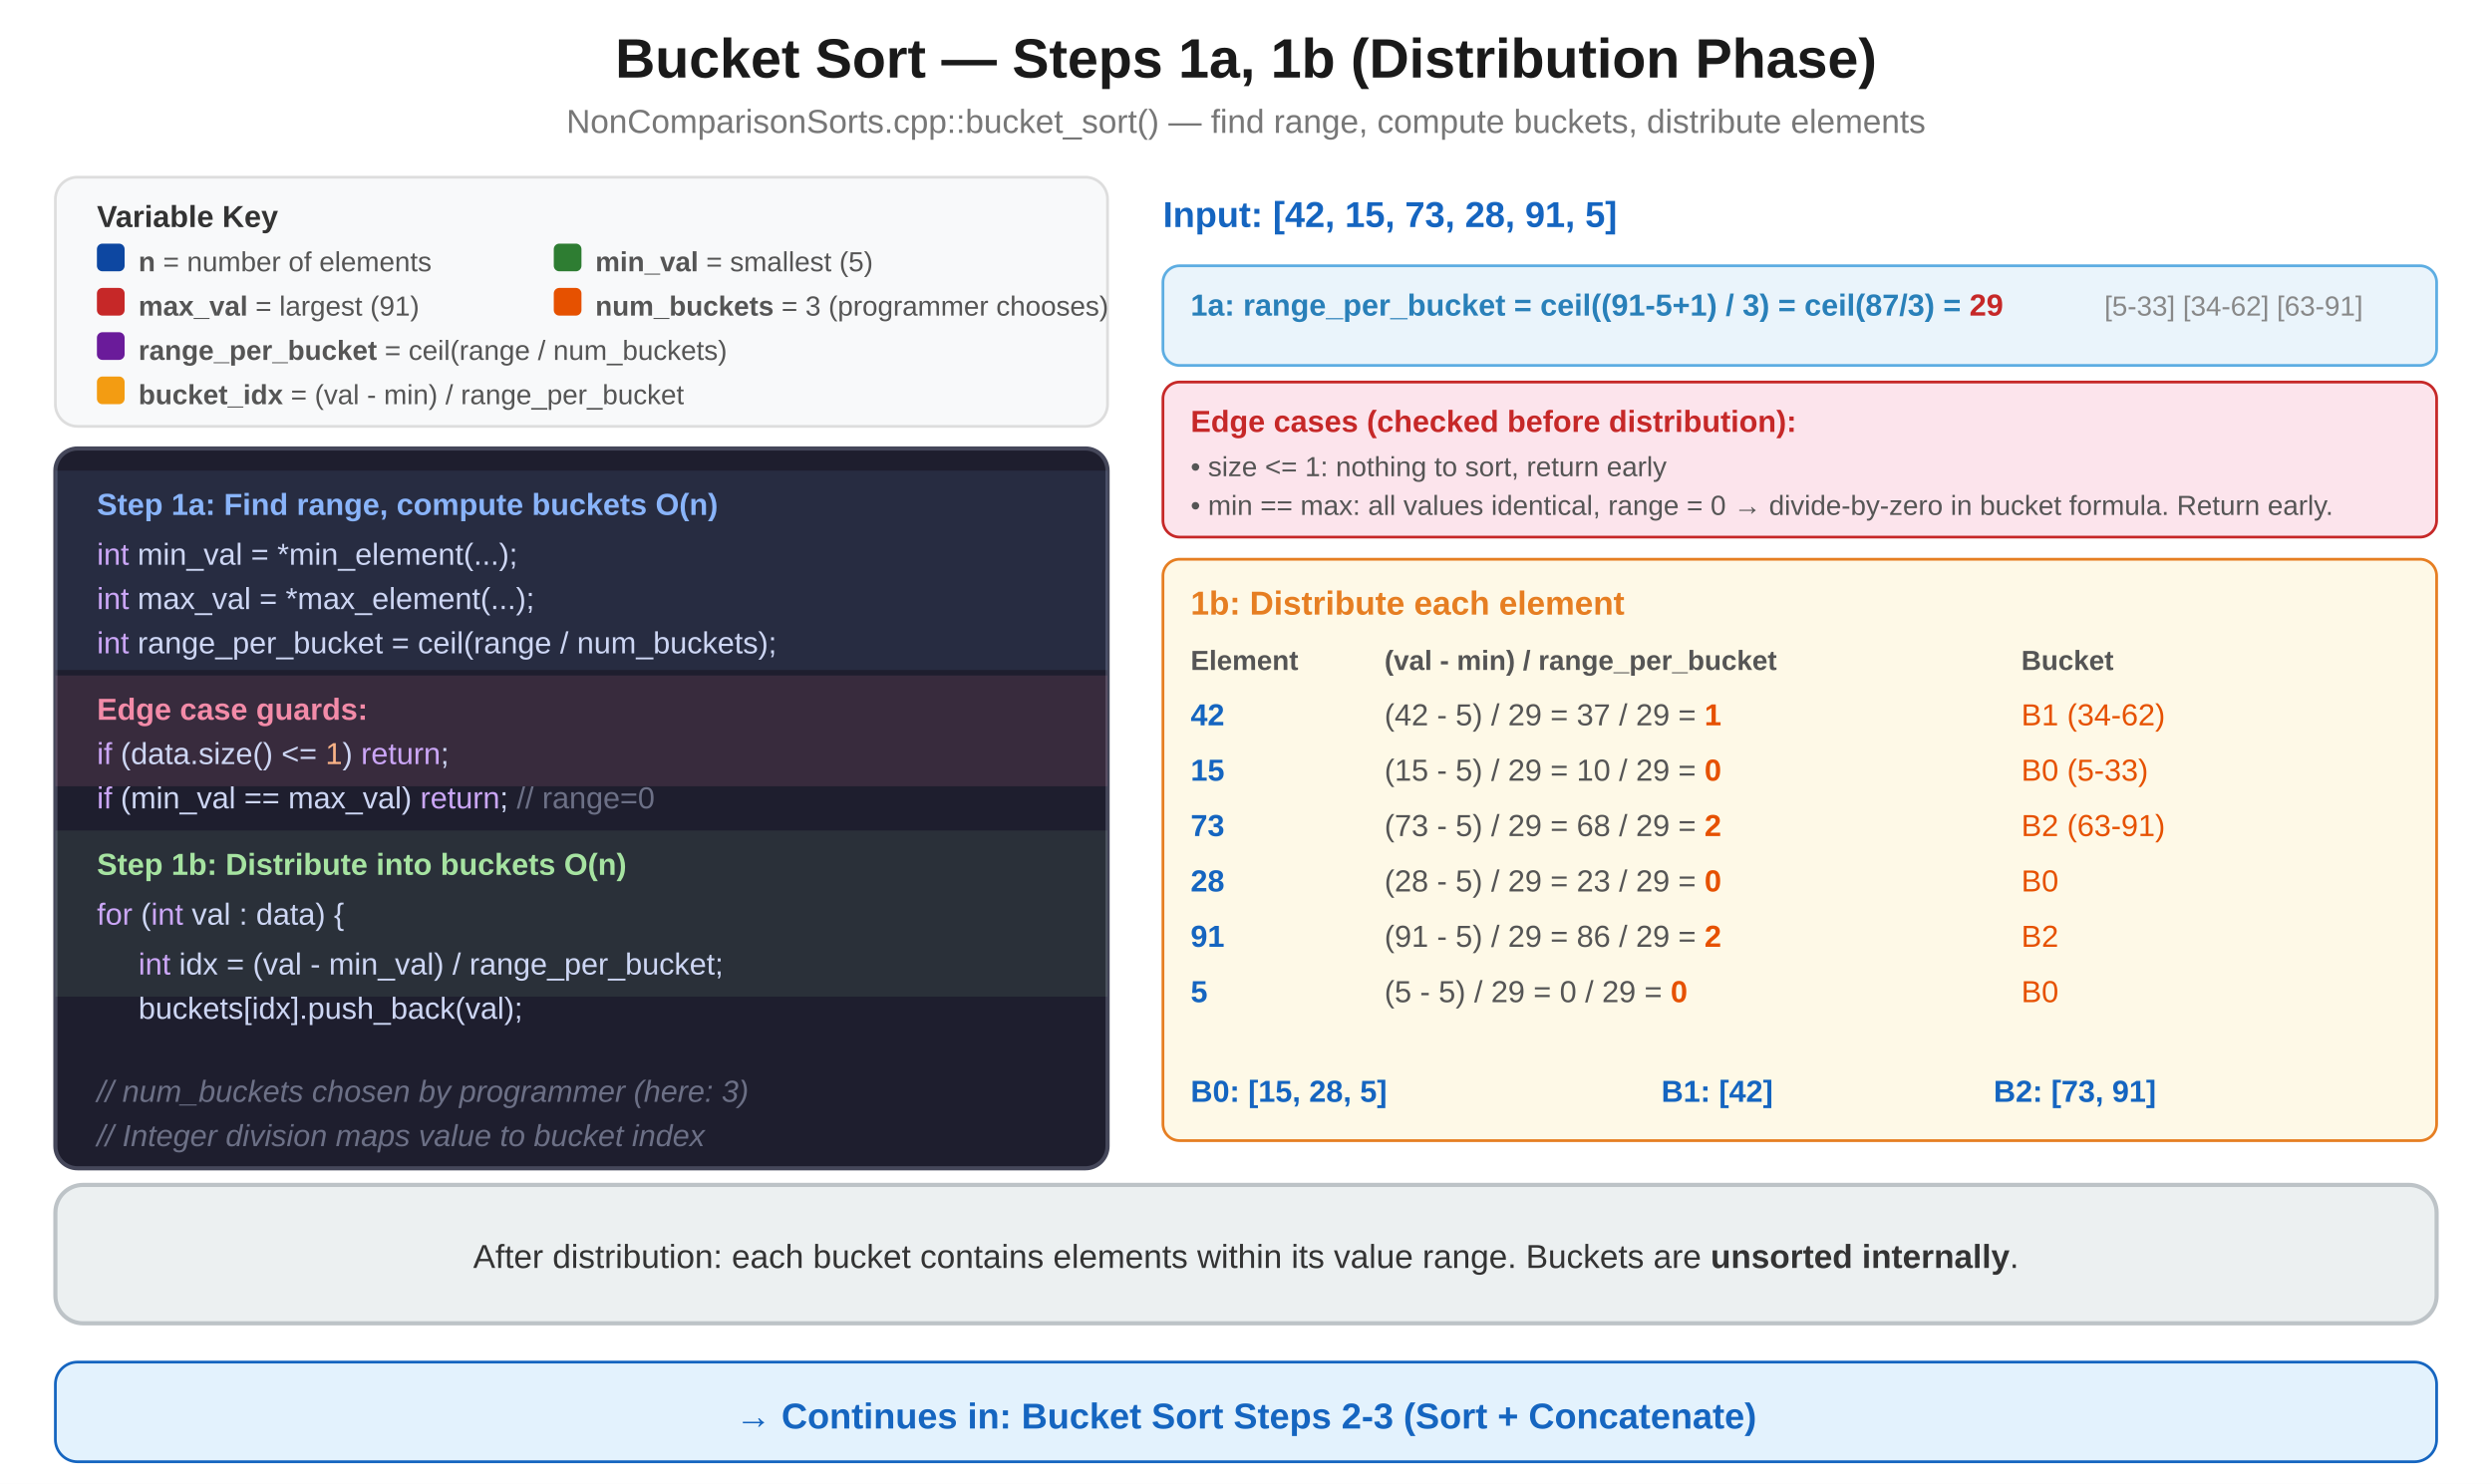
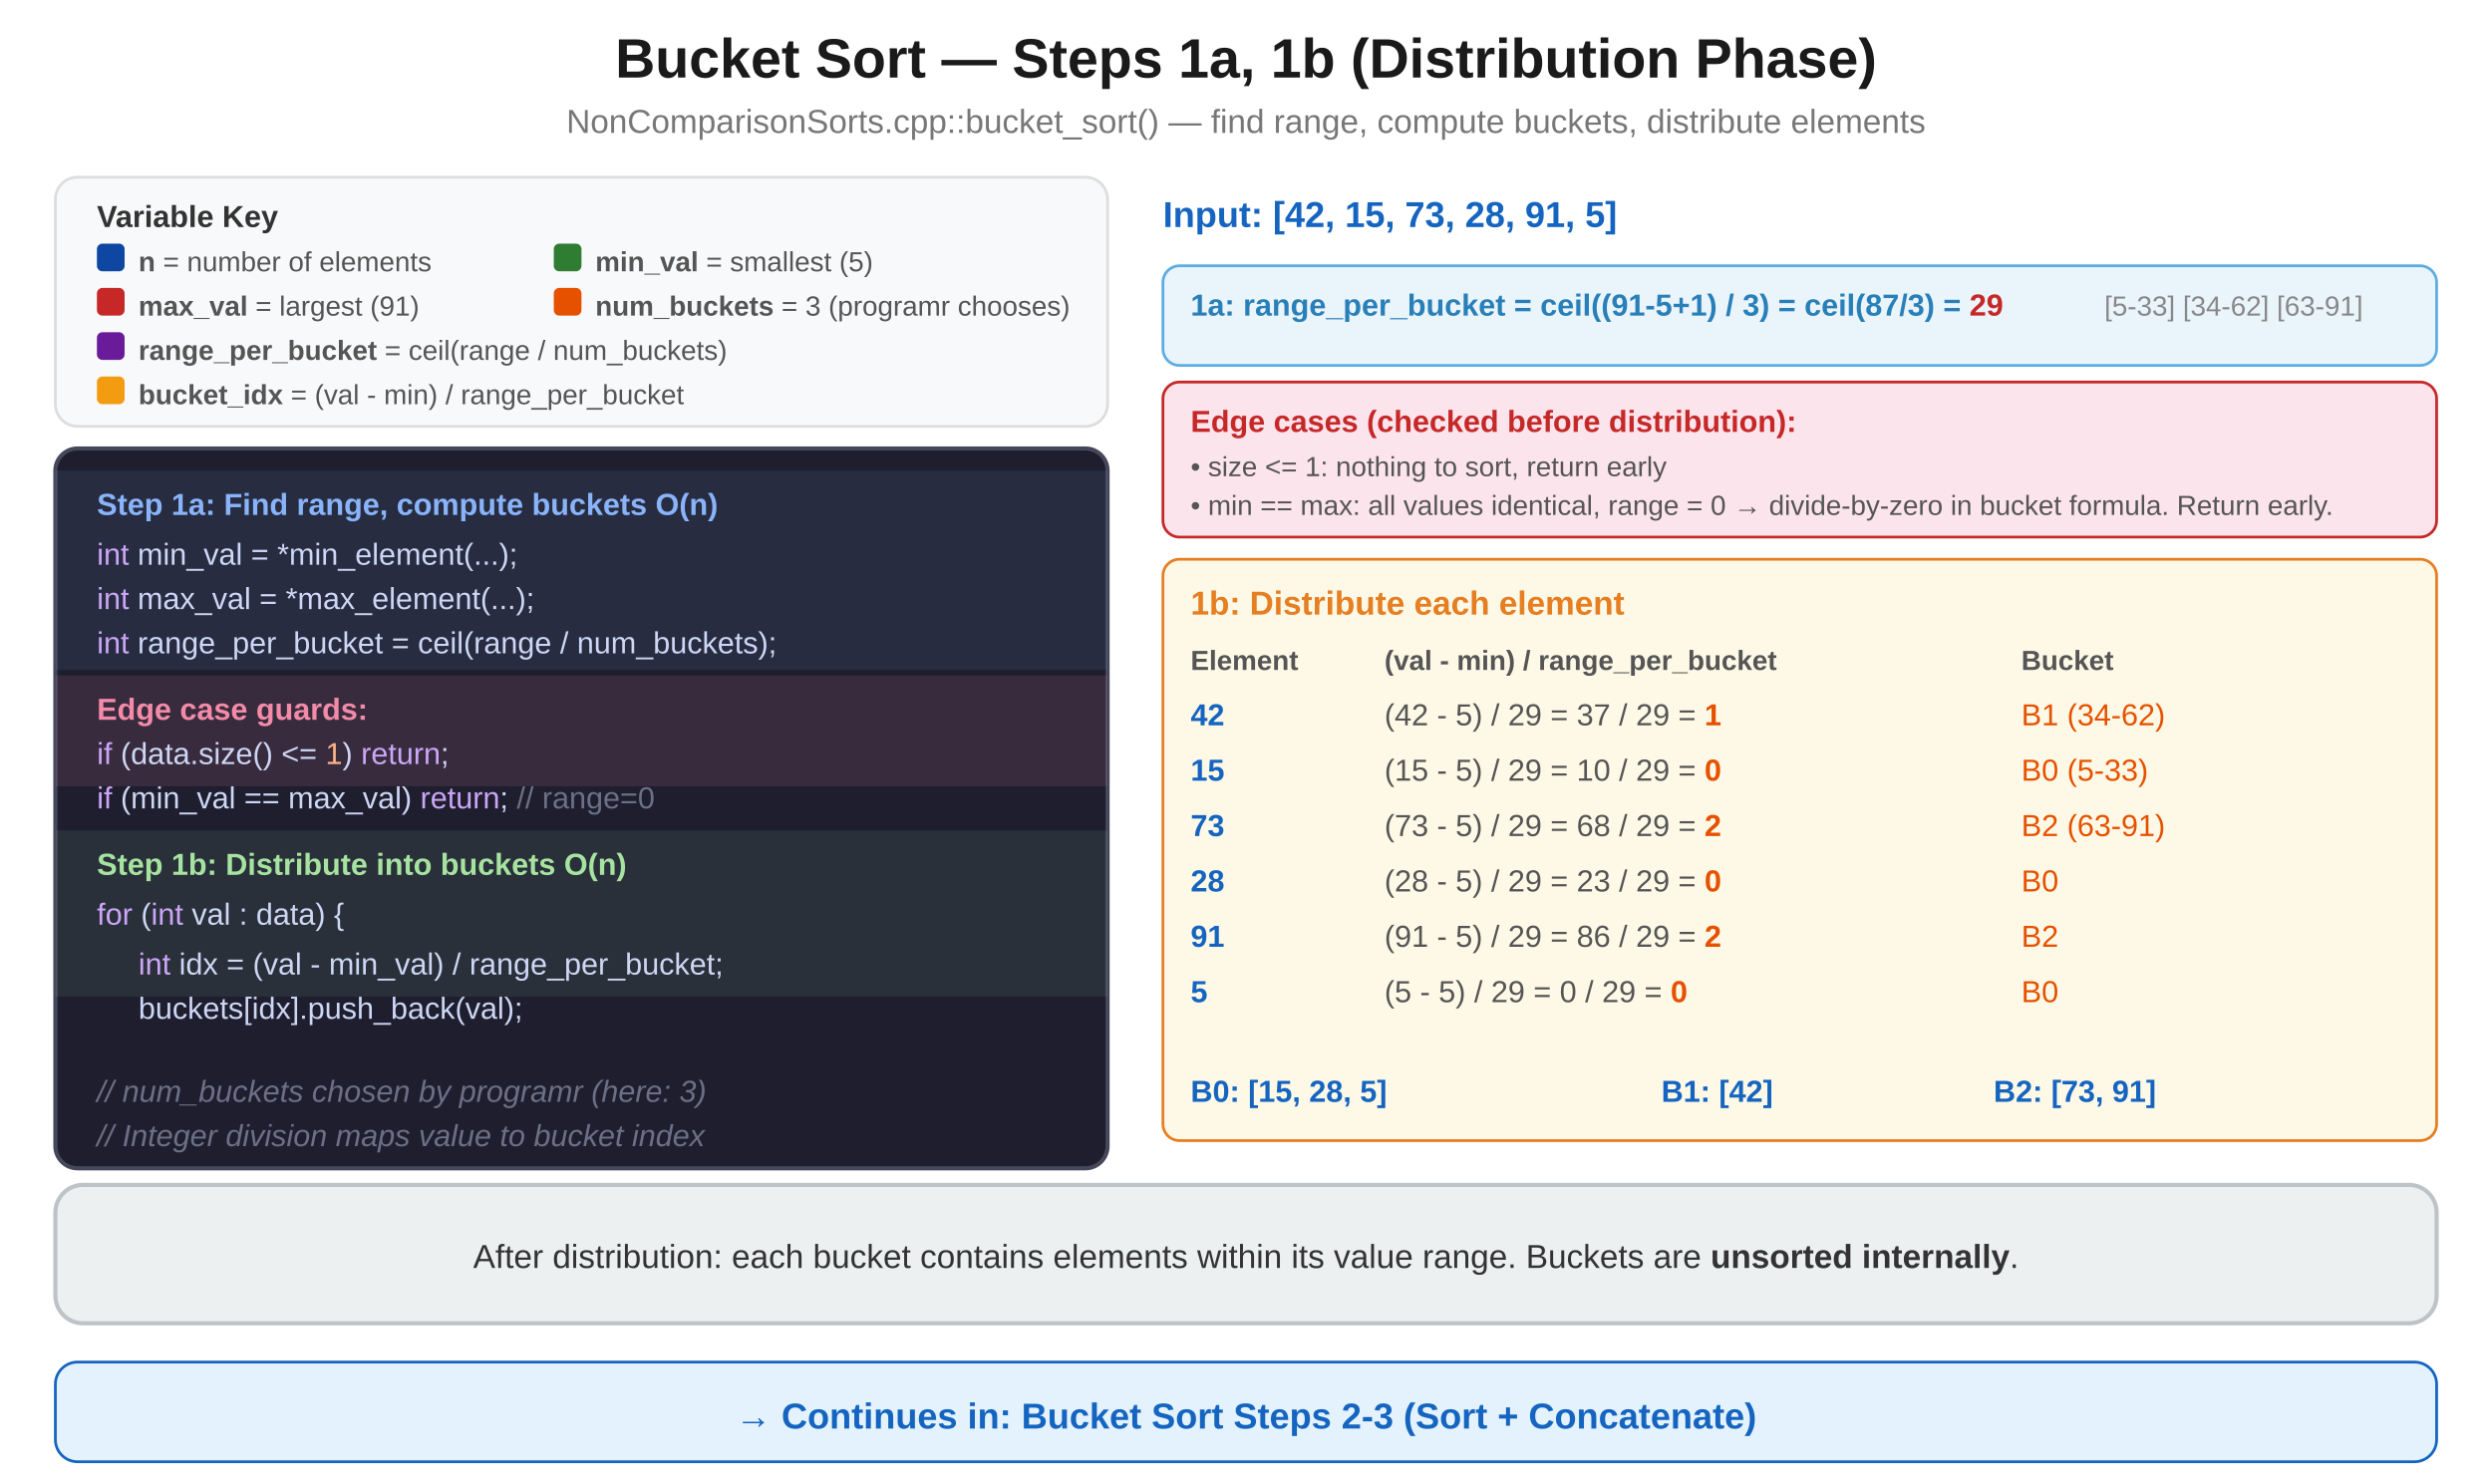
<svg xmlns="http://www.w3.org/2000/svg" viewBox="0 0 900 536" font-family="'Segoe UI', Arial, sans-serif">
  <rect width="100%" height="100%" fill="white" />
  <text x="450" y="28" text-anchor="middle" fill="#1a1a1a" font-size="20" font-weight="bold">Bucket Sort — Steps 1a, 1b (Distribution Phase)</text>
  <text x="450" y="48" text-anchor="middle" fill="#777" font-size="12">NonComparisonSorts.cpp::bucket_sort() — find range, compute buckets, distribute elements</text>
  <rect x="20" y="64" width="380" height="90" rx="8" fill="#f8f9fa" stroke="#ddd" stroke-width="1" />
  <text x="35" y="82" fill="#333" font-size="11" font-weight="bold">Variable Key</text>
  <rect x="35" y="88" width="10" height="10" rx="2" fill="#0d47a1" />
  <text x="50" y="98" fill="#555" font-size="10">
    <tspan font-weight="bold">n</tspan> = number of elements</text>
  <rect x="200" y="88" width="10" height="10" rx="2" fill="#2e7d32" />
  <text x="215" y="98" fill="#555" font-size="10">
    <tspan font-weight="bold">min_val</tspan> = smallest (5)</text>
  <rect x="35" y="104" width="10" height="10" rx="2" fill="#c62828" />
  <text x="50" y="114" fill="#555" font-size="10">
    <tspan font-weight="bold">max_val</tspan> = largest (91)</text>
  <rect x="200" y="104" width="10" height="10" rx="2" fill="#e65100" />
  <text x="215" y="114" fill="#555" font-size="10">
-     <tspan font-weight="bold">num_buckets</tspan> = 3 (programmer chooses)</text>
+     <tspan font-weight="bold">num_buckets</tspan> = 3 (programr chooses)</text>
  <rect x="35" y="120" width="10" height="10" rx="2" fill="#6a1b9a" />
  <text x="50" y="130" fill="#555" font-size="10">
    <tspan font-weight="bold">range_per_bucket</tspan> = ceil(range / num_buckets)</text>
  <rect x="35" y="136" width="10" height="10" rx="2" fill="#f39c12" />
  <text x="50" y="146" fill="#555" font-size="10">
    <tspan font-weight="bold">bucket_idx</tspan> = (val - min) / range_per_bucket</text>
  <rect x="20" y="162" width="380" height="260" rx="8" fill="#1e1e2e" stroke="#45475a" stroke-width="1.5" />
  <rect x="20" y="170" width="380" height="72" fill="#89b4fa18" />
  <text x="35" y="186" fill="#89b4fa" font-size="11" font-weight="bold">Step 1a: Find range, compute buckets O(n)</text>
  <text x="35" y="204" fill="#cdd6f4" font-size="11">
    <tspan fill="#cba6f7">int</tspan> min_val = *min_element(...);</text>
  <text x="35" y="220" fill="#cdd6f4" font-size="11">
    <tspan fill="#cba6f7">int</tspan> max_val = *max_element(...);</text>
  <text x="35" y="236" fill="#cdd6f4" font-size="11">
    <tspan fill="#cba6f7">int</tspan> range_per_bucket = ceil(range / num_buckets);</text>
  <rect x="20" y="244" width="380" height="40" fill="#f38ba820" />
  <text x="35" y="260" fill="#f38ba8" font-size="11" font-weight="bold">Edge case guards:</text>
  <text x="35" y="276" fill="#cdd6f4" font-size="11">
    <tspan fill="#cba6f7">if</tspan> (data.size() &lt;= <tspan fill="#fab387">1</tspan>) <tspan fill="#cba6f7">return</tspan>;</text>
  <text x="35" y="292" fill="#cdd6f4" font-size="11">
    <tspan fill="#cba6f7">if</tspan> (min_val == max_val) <tspan fill="#cba6f7">return</tspan>; <tspan fill="#6c7086">// range=0</tspan>
  </text>
  <rect x="20" y="300" width="380" height="60" fill="#a6e3a118" />
  <text x="35" y="316" fill="#a6e3a1" font-size="11" font-weight="bold">Step 1b: Distribute into buckets O(n)</text>
  <text x="35" y="334" fill="#cdd6f4" font-size="11">
    <tspan fill="#cba6f7">for</tspan> (<tspan fill="#cba6f7">int</tspan> val : data) {</text>
  <text x="50" y="352" fill="#cdd6f4" font-size="11">
    <tspan fill="#cba6f7">int</tspan> idx = (val - min_val) / range_per_bucket;</text>
  <text x="50" y="368" fill="#cdd6f4" font-size="11">buckets[idx].push_back(val);</text>
-   <text x="35" y="398" fill="#6c7086" font-size="11" font-style="italic">// num_buckets chosen by programmer (here: 3)</text>
+   <text x="35" y="398" fill="#6c7086" font-size="11" font-style="italic">// num_buckets chosen by programr (here: 3)</text>
  <text x="35" y="414" fill="#6c7086" font-size="11" font-style="italic">// Integer division maps value to bucket index</text>
  <text x="420" y="82" fill="#1565c0" font-size="13" font-weight="bold">Input: [42, 15, 73, 28, 91, 5]</text>
  <rect x="420" y="96" width="460" height="36" rx="6" fill="#eaf4fb" stroke="#5dade2" stroke-width="1" />
  <text x="430" y="114" fill="#2980b9" font-size="11" font-weight="bold">1a: range_per_bucket = ceil((91-5+1) / 3) = ceil(87/3) = <tspan fill="#c62828">29</tspan>
  </text>
  <text x="760" y="114" fill="#888" font-size="10">[5-33] [34-62] [63-91]</text>
  <rect x="420" y="138" width="460" height="56" rx="6" fill="#fce4ec" stroke="#c62828" stroke-width="1" />
  <text x="430" y="156" fill="#c62828" font-size="11" font-weight="bold">Edge cases (checked before distribution):</text>
  <text x="430" y="172" fill="#555" font-size="10">• size &lt;= 1: nothing to sort, return early</text>
  <text x="430" y="186" fill="#555" font-size="10">• min == max: all values identical, range = 0 → divide-by-zero in bucket formula. Return early.</text>
  <rect x="420" y="202" width="460" height="210" rx="6" fill="#fef9e7" stroke="#e67e22" stroke-width="1" />
  <text x="430" y="222" fill="#e67e22" font-size="12" font-weight="bold">1b: Distribute each element</text>
  <text x="430" y="242" fill="#555" font-size="10" font-weight="bold">Element</text>
  <text x="500" y="242" fill="#555" font-size="10" font-weight="bold">(val - min) / range_per_bucket</text>
  <text x="730" y="242" fill="#555" font-size="10" font-weight="bold">Bucket</text>
  <text x="430" y="262" fill="#1565c0" font-size="11" font-weight="bold">42</text>
  <text x="500" y="262" fill="#555" font-size="11">(42 - 5) / 29 = 37 / 29 = <tspan fill="#e65100" font-weight="bold">1</tspan>
  </text>
  <text x="730" y="262" fill="#e65100" font-size="11">B1 (34-62)</text>
  <text x="430" y="282" fill="#1565c0" font-size="11" font-weight="bold">15</text>
  <text x="500" y="282" fill="#555" font-size="11">(15 - 5) / 29 = 10 / 29 = <tspan fill="#e65100" font-weight="bold">0</tspan>
  </text>
  <text x="730" y="282" fill="#e65100" font-size="11">B0 (5-33)</text>
  <text x="430" y="302" fill="#1565c0" font-size="11" font-weight="bold">73</text>
  <text x="500" y="302" fill="#555" font-size="11">(73 - 5) / 29 = 68 / 29 = <tspan fill="#e65100" font-weight="bold">2</tspan>
  </text>
  <text x="730" y="302" fill="#e65100" font-size="11">B2 (63-91)</text>
  <text x="430" y="322" fill="#1565c0" font-size="11" font-weight="bold">28</text>
  <text x="500" y="322" fill="#555" font-size="11">(28 - 5) / 29 = 23 / 29 = <tspan fill="#e65100" font-weight="bold">0</tspan>
  </text>
  <text x="730" y="322" fill="#e65100" font-size="11">B0</text>
  <text x="430" y="342" fill="#1565c0" font-size="11" font-weight="bold">91</text>
  <text x="500" y="342" fill="#555" font-size="11">(91 - 5) / 29 = 86 / 29 = <tspan fill="#e65100" font-weight="bold">2</tspan>
  </text>
  <text x="730" y="342" fill="#e65100" font-size="11">B2</text>
  <text x="430" y="362" fill="#1565c0" font-size="11" font-weight="bold">5</text>
  <text x="500" y="362" fill="#555" font-size="11">(5 - 5) / 29 = 0 / 29 = <tspan fill="#e65100" font-weight="bold">0</tspan>
  </text>
  <text x="730" y="362" fill="#e65100" font-size="11">B0</text>
  <text x="430" y="398" fill="#1565c0" font-size="11" font-weight="bold">B0: [15, 28, 5]</text>
  <text x="600" y="398" fill="#1565c0" font-size="11" font-weight="bold">B1: [42]</text>
  <text x="720" y="398" fill="#1565c0" font-size="11" font-weight="bold">B2: [73, 91]</text>
  <rect x="20" y="428" width="860" height="50" rx="10" fill="#ecf0f1" stroke="#bdc3c7" stroke-width="1.5" />
  <text x="450" y="458" text-anchor="middle" fill="#333" font-size="12">After distribution: each bucket contains elements within its value range. Buckets are <tspan font-weight="bold">unsorted internally</tspan>.</text>
  <rect x="20" y="492" width="860" height="36" rx="8" fill="#e3f2fd" stroke="#1565c0" stroke-width="1" />
  <text x="450" y="516" text-anchor="middle" fill="#1565c0" font-size="13" font-weight="bold">→ Continues in: Bucket Sort Steps 2-3 (Sort + Concatenate)</text>
</svg>
